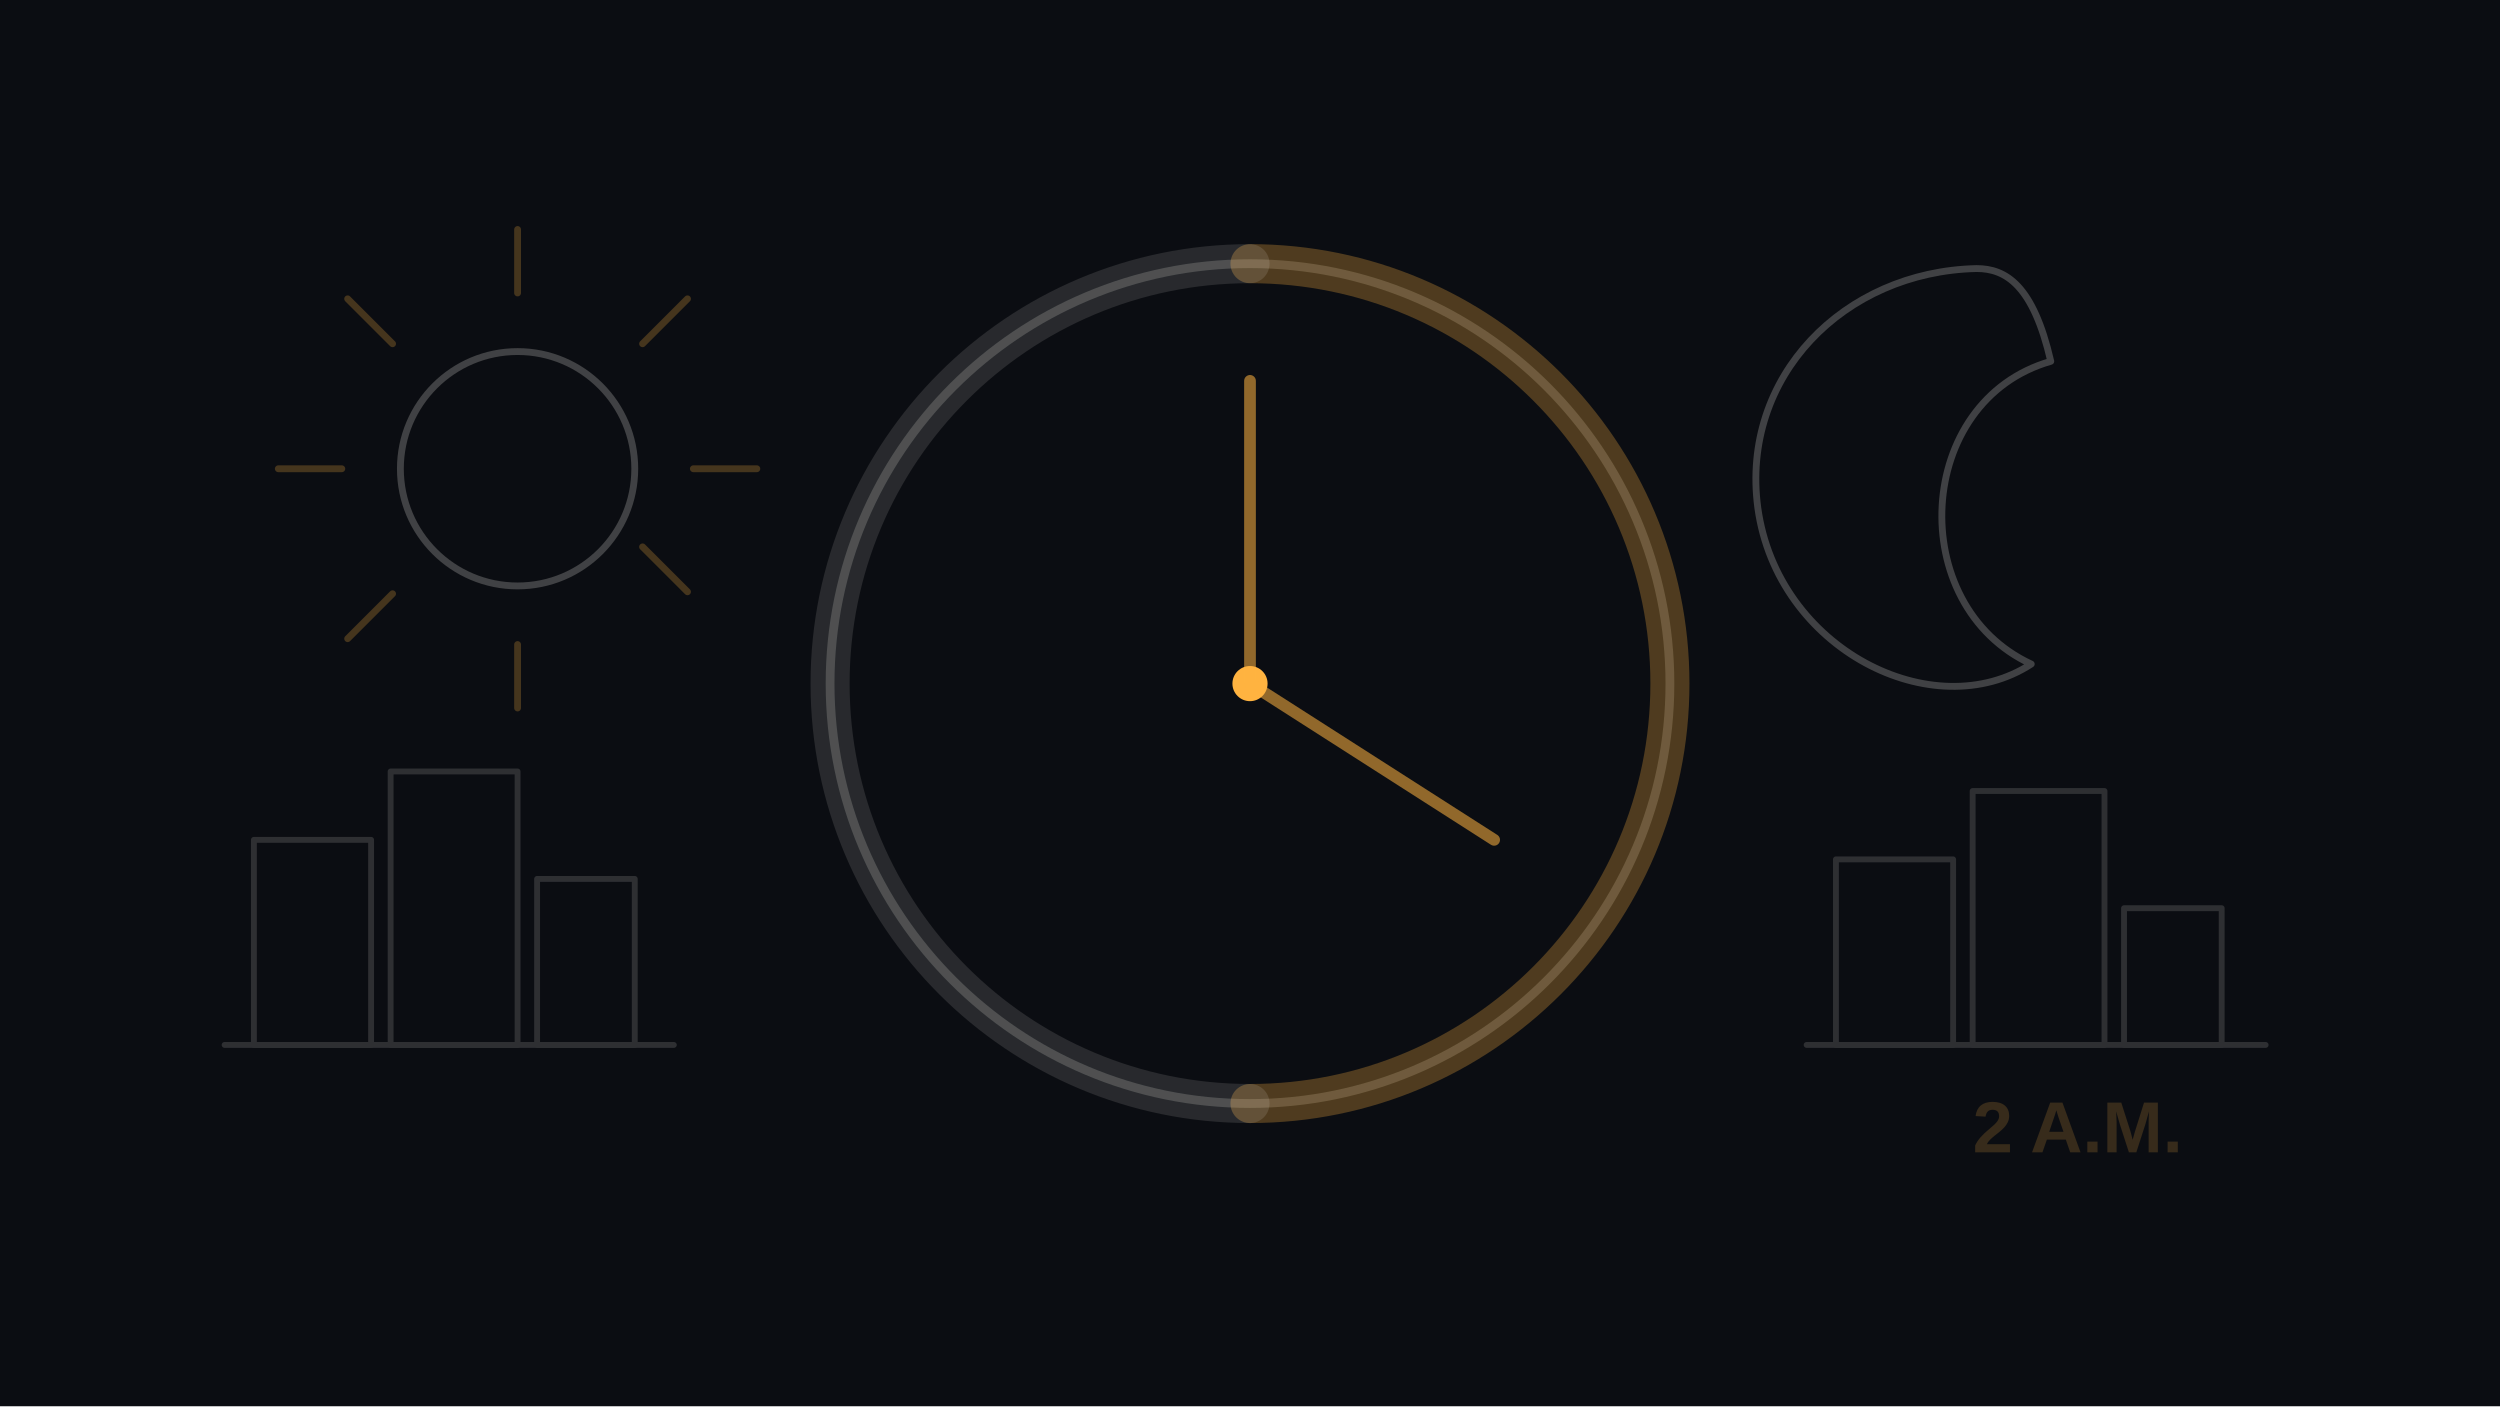
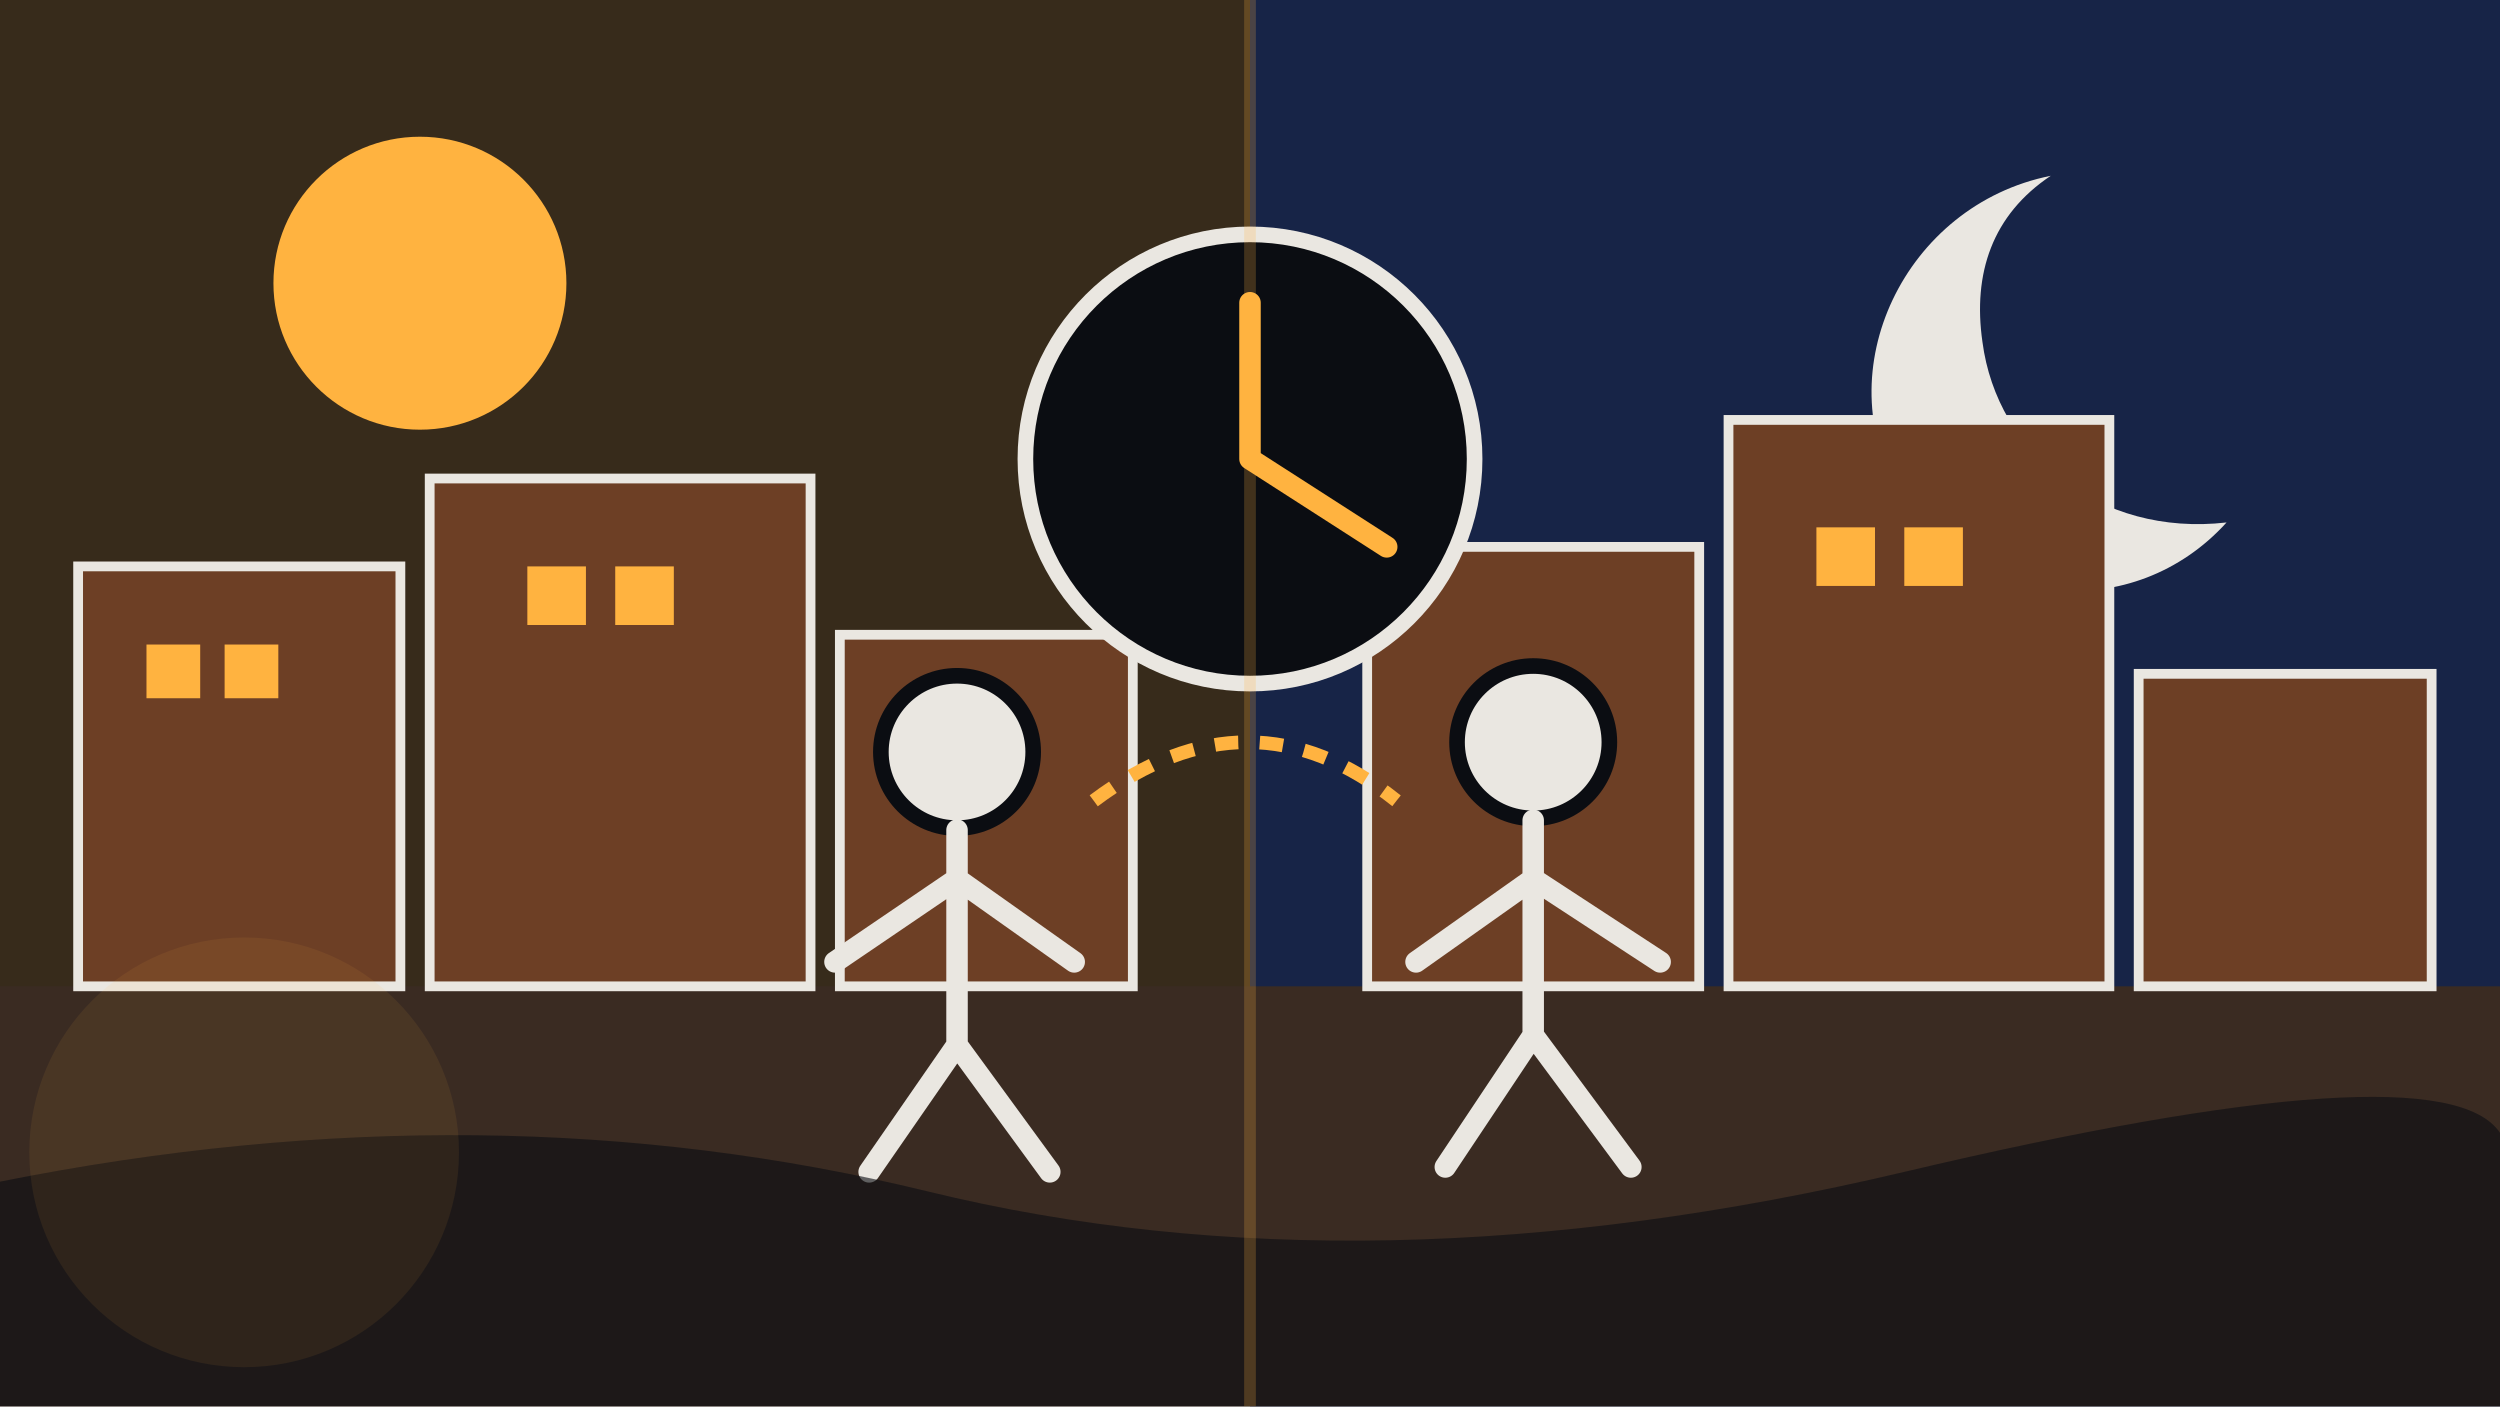
- <svg xmlns="http://www.w3.org/2000/svg" width="2560" height="1440" viewBox="0 0 2560 1440">
+ <svg xmlns="http://www.w3.org/2000/svg" width="2560" height="1440" viewBox="0 0 2560 1440" data-quality="illustrated-v3">
  <rect width="2560" height="1440" fill="#0b0d12" />
-   <g fill="none" stroke="#eae7e1" stroke-linecap="round" stroke-linejoin="round">
-     <circle cx="1280" cy="700" r="430" opacity=".2" stroke-width="9" />
-     <path d="M1280 270A430 430 0 0 1 1280 1130" stroke="#ffb340" opacity=".28" stroke-width="40" />
-     <path d="M1280 270A430 430 0 0 0 1280 1130" opacity=".13" stroke-width="40" />
-     <circle cx="1280" cy="700" r="18" fill="#ffb340" stroke="none" />
-     <path d="M1280 700V390M1280 700l250 160" stroke="#ffb340" opacity=".55" stroke-width="12" />
-     <g opacity=".24" stroke-width="7">
-       <circle cx="530" cy="480" r="120" />
-       <path d="M530 300v-65M530 725v-65M350 480h-65M775 480h-65M402 352l-46-46M704 606l-46-46M658 352l46-46M356 654l46-46" stroke="#ffb340" />
-       <path d="M2100 370 C1960 410 1950 620 2080 680 C1980 745 1820 665 1800 520 C1782 386 1888 278 2024 275 C2054 275 2082 292 2100 370Z" />
+   <g id="environment">
+     <path d="M0 0H1280V1440H0Z" fill="#ffb340" opacity=".18" />
+     <path d="M1280 0H2560V1440H1280Z" fill="#172447" />
+     <circle cx="430" cy="290" r="150" fill="#ffb340" />
+     <path d="M2100 180C1950 210 1870 380 1945 505C2020 625 2185 640 2280 535C2150 550 2045 465 2030 350C2020 280 2040 220 2100 180Z" fill="#eae7e1" />
+     <path d="M0 1010H2560V1440H0Z" fill="#3a2b22" />
+     <g fill="#6d3f25" stroke="#eae7e1" stroke-width="10">
+       <rect x="80" y="580" width="330" height="430" />
+       <rect x="440" y="490" width="390" height="520" />
+       <rect x="860" y="650" width="300" height="360" />
+       <rect x="1400" y="560" width="340" height="450" />
+       <rect x="1770" y="430" width="390" height="580" />
+       <rect x="2190" y="690" width="300" height="320" />
    </g>
-     <g opacity=".16" stroke-width="6">
-       <path d="M230 1070h460M1850 1070h470" />
-       <rect x="260" y="860" width="120" height="210" />
-       <rect x="400" y="790" width="130" height="280" />
-       <rect x="550" y="900" width="100" height="170" />
-       <rect x="1880" y="880" width="120" height="190" />
-       <rect x="2020" y="810" width="135" height="260" />
-       <rect x="2175" y="930" width="100" height="140" />
+     <g fill="#ffb340">
+       <rect x="150" y="660" width="55" height="55" />
+       <rect x="230" y="660" width="55" height="55" />
+       <rect x="540" y="580" width="60" height="60" />
+       <rect x="630" y="580" width="60" height="60" />
+       <rect x="1860" y="540" width="60" height="60" />
+       <rect x="1950" y="540" width="60" height="60" />
    </g>
  </g>
-   <text x="2020" y="1180" fill="#ffb340" font-family="Arial" font-weight="900" font-size="74" opacity=".18">2 A.M.</text>
+   <g id="characters">
+     <circle cx="980" cy="770" r="78" fill="#eae7e1" stroke="#0b0d12" stroke-width="16" />
+     <path d="M980 850v220M980 900l-125 85M980 900l120 85M980 1070l-90 130M980 1070l95 130" fill="none" stroke="#eae7e1" stroke-width="22" stroke-linecap="round" />
+     <circle cx="1570" cy="760" r="78" fill="#eae7e1" stroke="#0b0d12" stroke-width="16" />
+     <path d="M1570 840v220M1570 900l-120 85M1570 900l130 85M1570 1060l-90 135M1570 1060l100 135" fill="none" stroke="#eae7e1" stroke-width="22" stroke-linecap="round" />
+     <path d="M1120 820Q1280 700 1430 820" fill="none" stroke="#ffb340" stroke-width="14" stroke-dasharray="24 22" />
+     <circle cx="1280" cy="470" r="230" fill="#0b0d12" stroke="#eae7e1" stroke-width="16" />
+     <path d="M1280 470V310M1280 470l140 90" stroke="#ffb340" stroke-width="22" stroke-linecap="round" />
+   </g>
+   <g id="depth">
+     <path d="M0 1210Q500 1110 950 1220T1950 1200T2560 1160V1440H0Z" fill="#0b0d12" opacity=".62" />
+     <path d="M1280 0V1440" stroke="#ffb340" stroke-width="12" opacity=".22" />
+     <circle cx="250" cy="1180" r="220" fill="#ffb340" opacity=".08" />
+   </g>
</svg>
